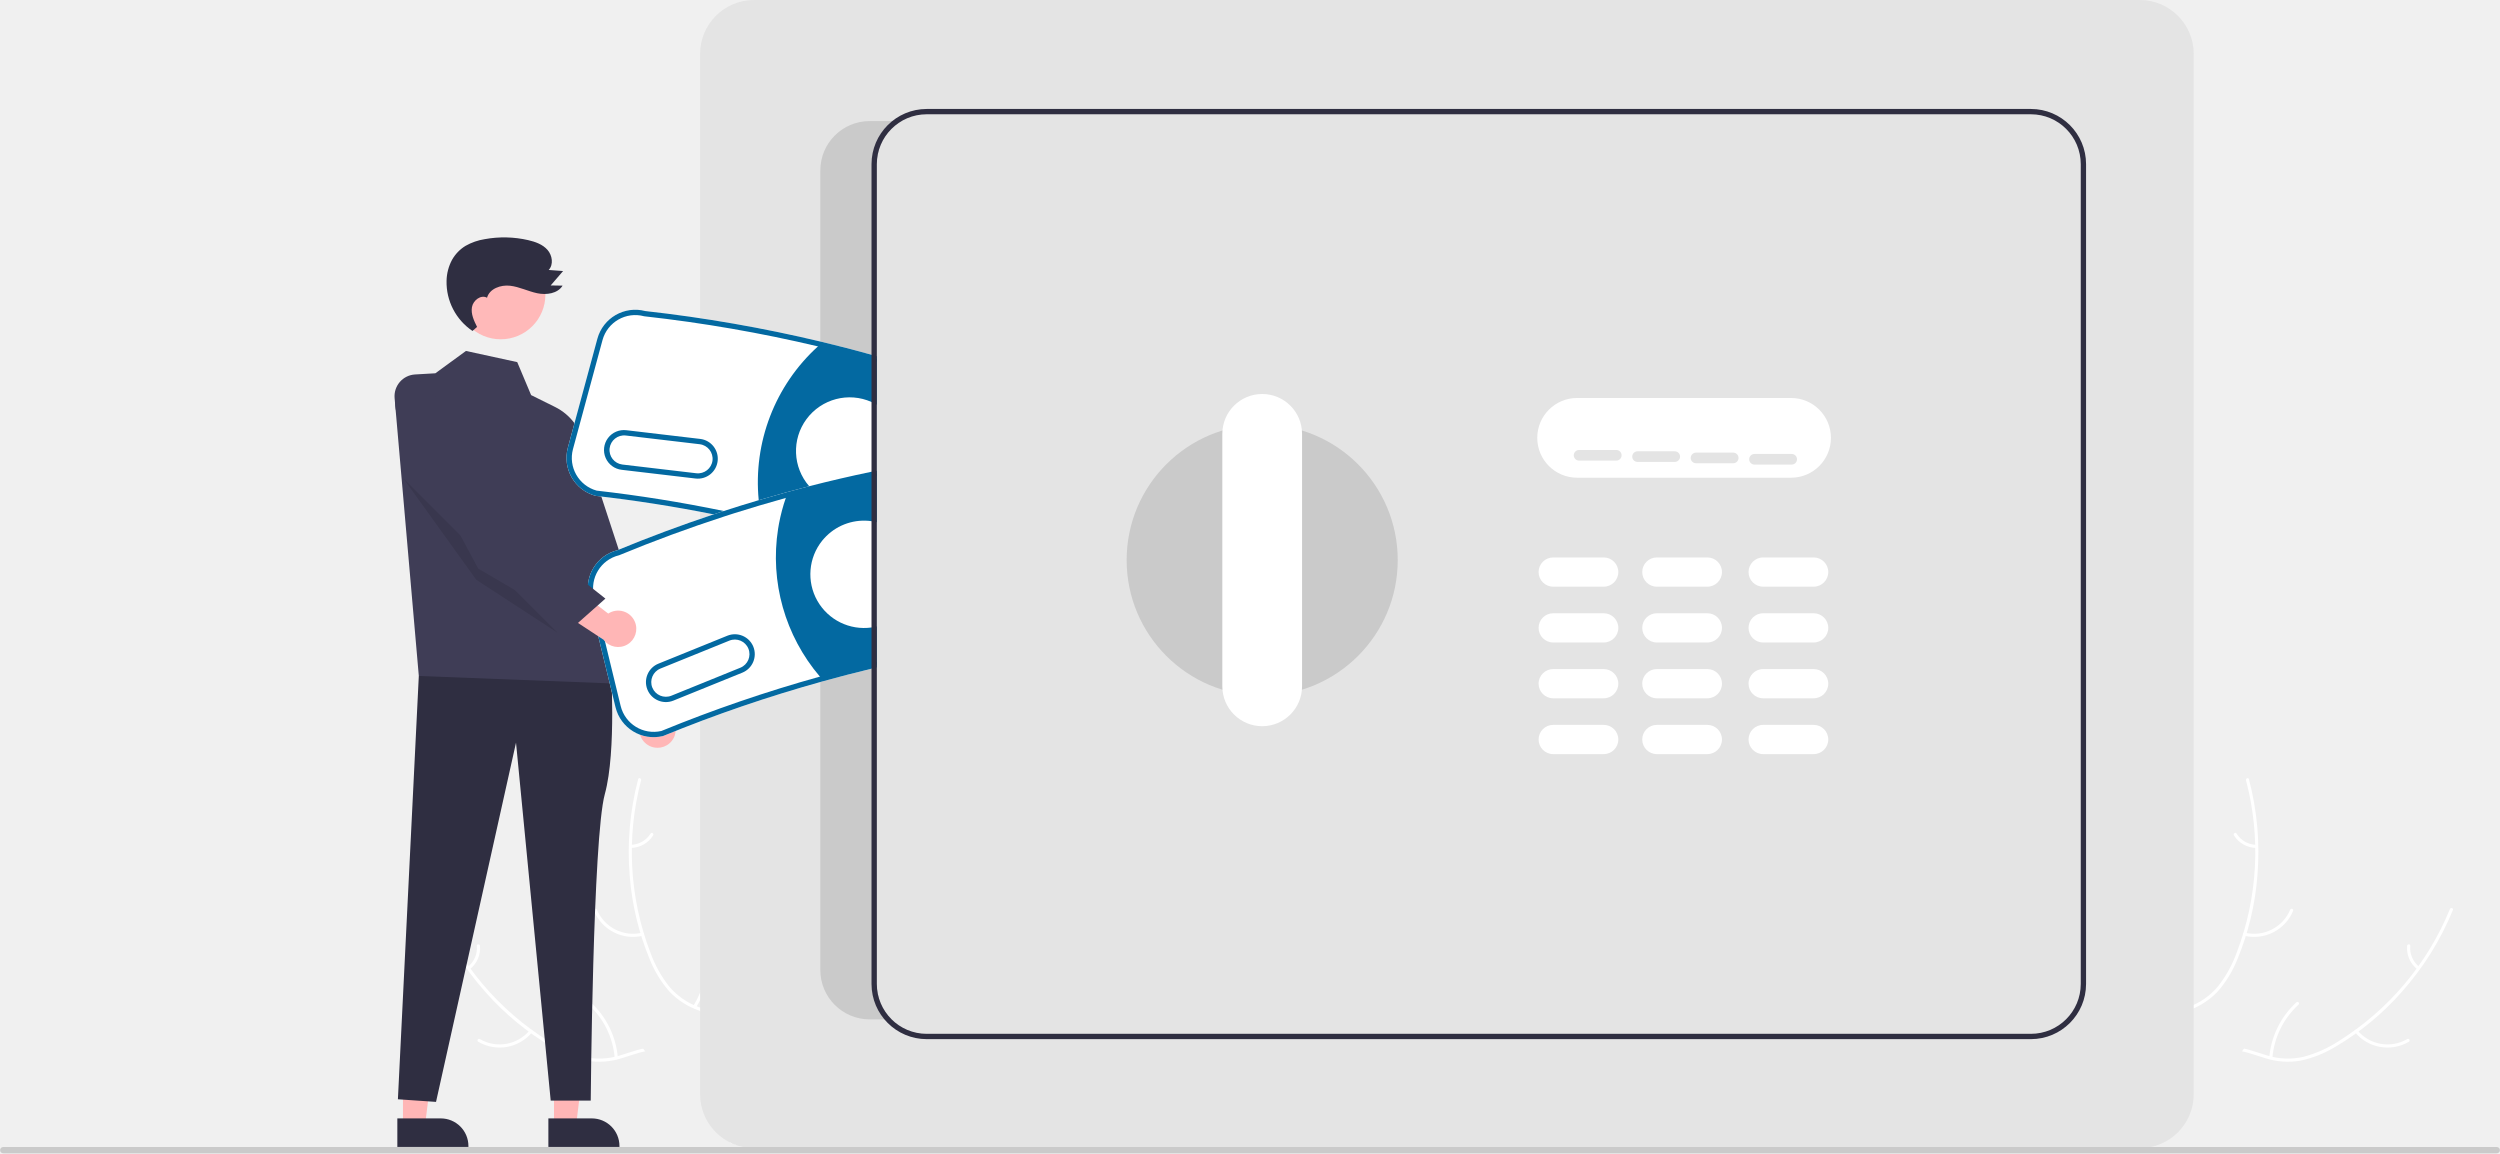
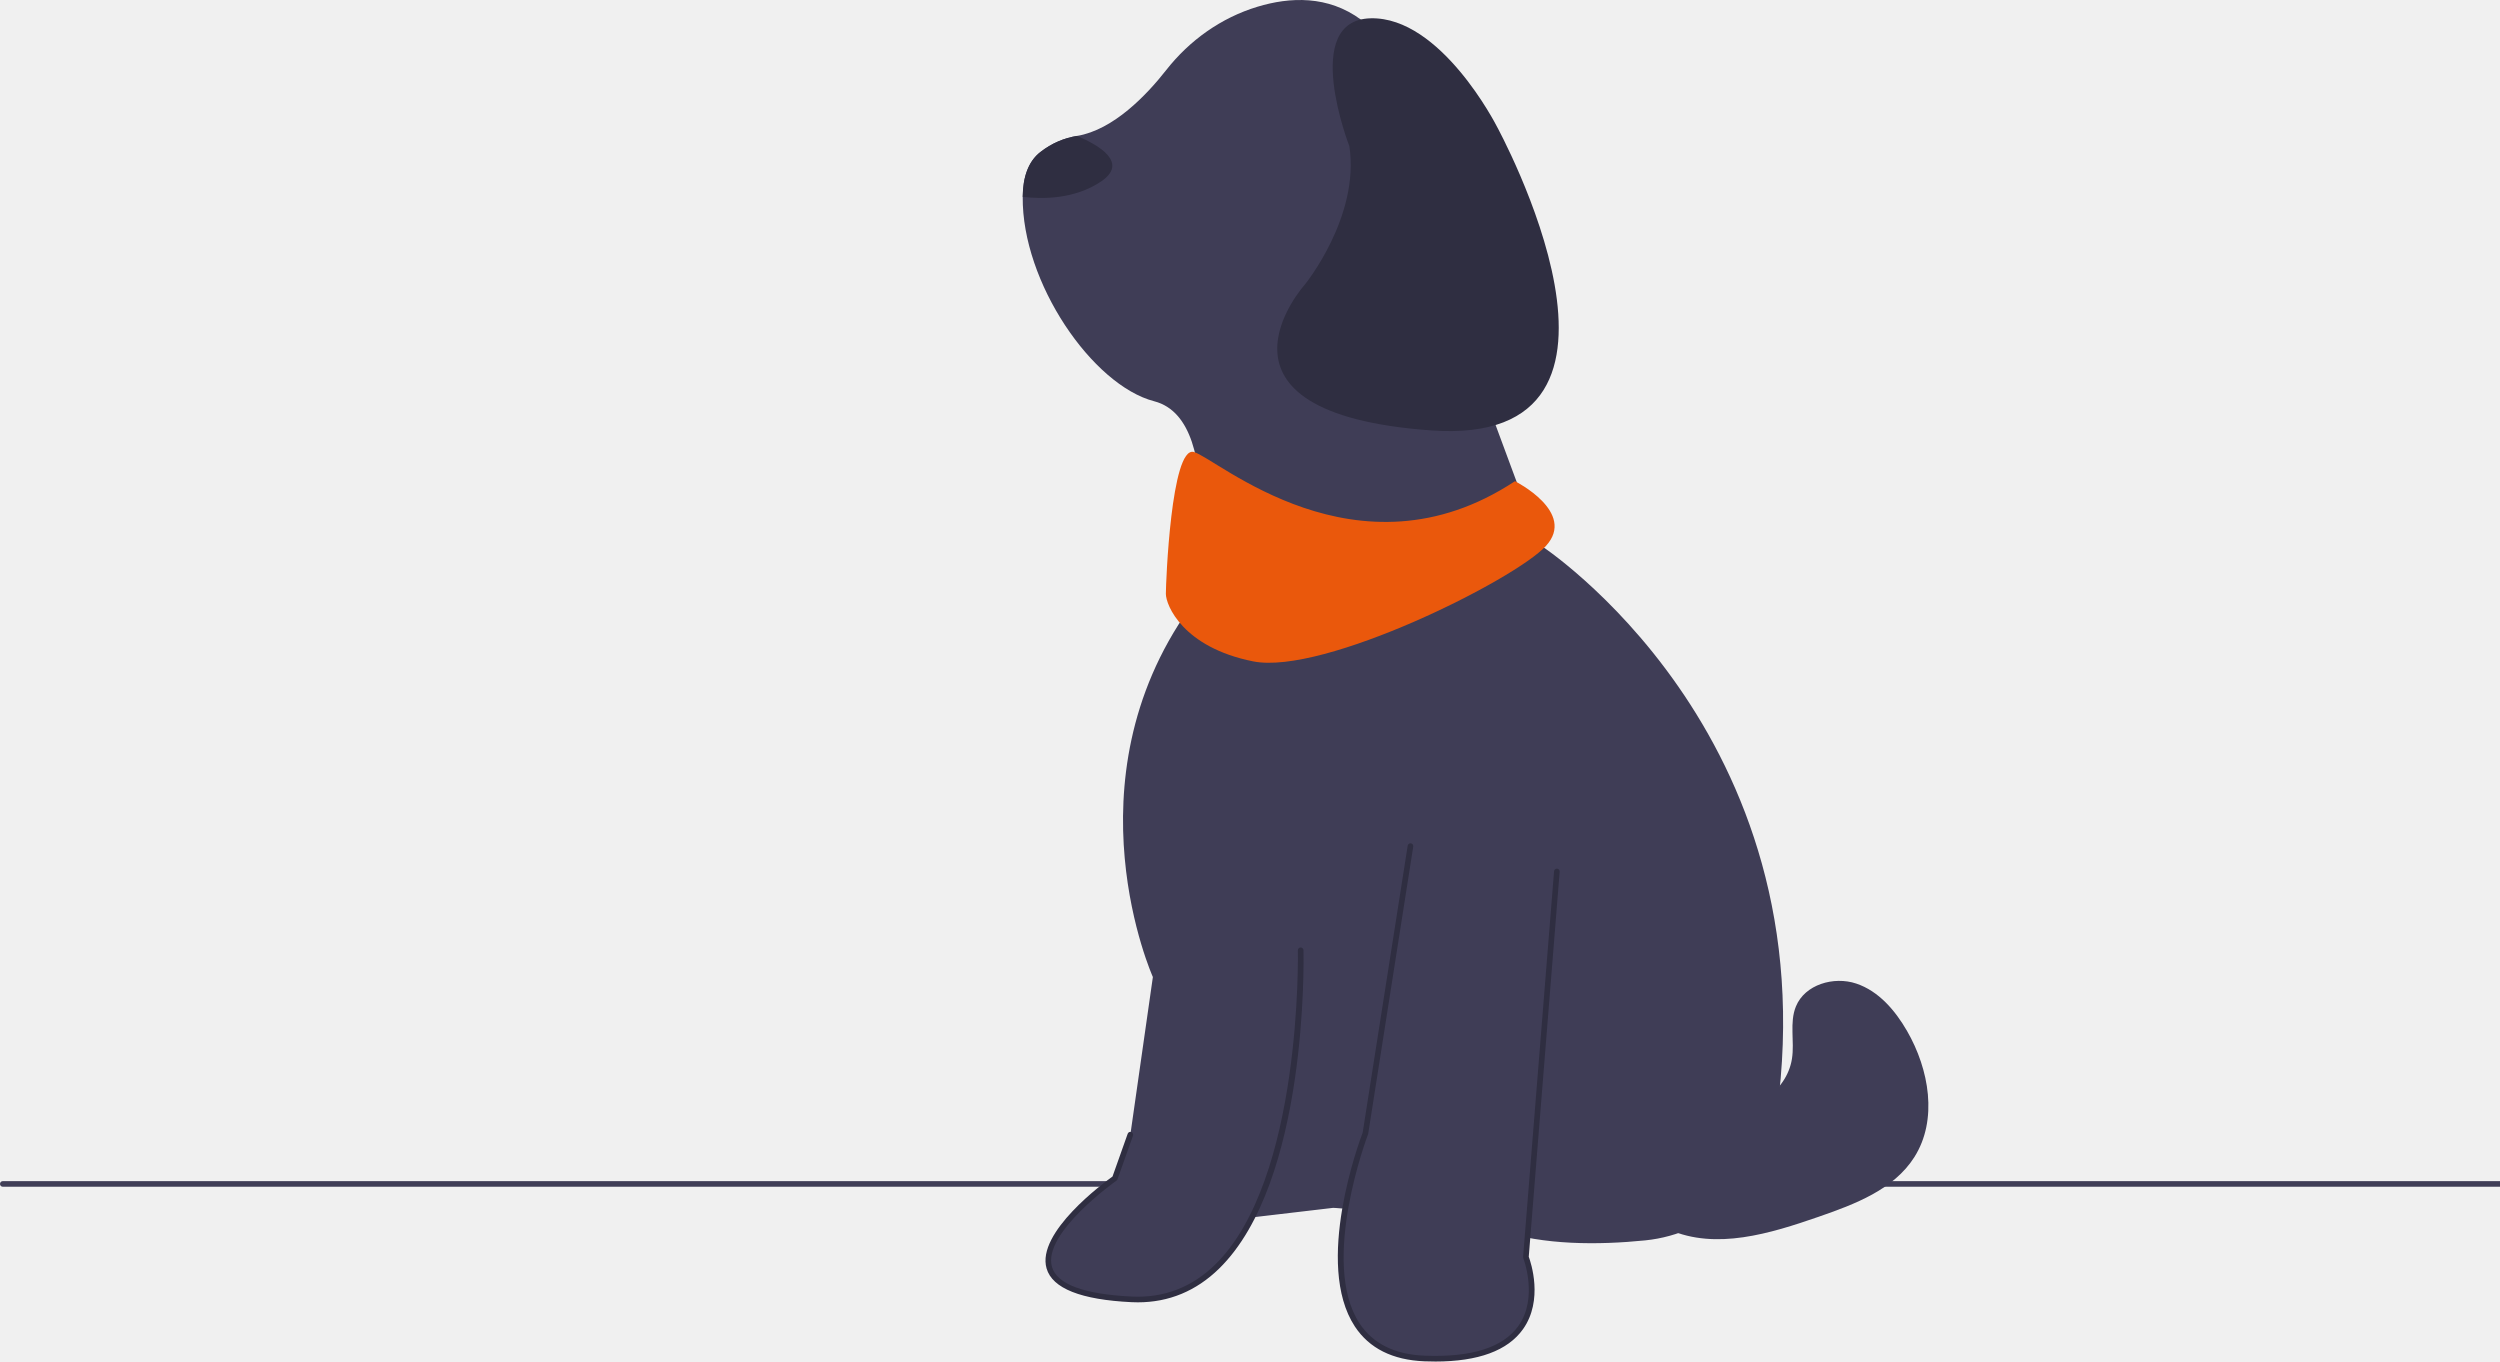
- <svg xmlns="http://www.w3.org/2000/svg" data-name="Layer 1" width="940.675" height="433.962" viewBox="0 0 940.675 433.962">
-   <path d="M329.153,642.833c-22.523-14.678-38.899-41.062-35.548-67.736a123.863,123.863,0,0,0,76.435,37.278c11.219,1.123,23.814,1.203,31.781,9.181,4.957,4.964,7.064,12.219,7.172,19.234.108,7.015-1.577,13.919-3.252,20.732l.412,1.702C379.287,662.231,351.676,657.511,329.153,642.833Z" transform="translate(-129.6623 -233.0189)" fill="#f0f0f0" />
-   <path d="M294.169,575.092a105.87,105.87,0,0,0,42.013,49.777,45.591,45.591,0,0,0,13.057,5.792,26.149,26.149,0,0,0,13.752-.528c4.18-1.223,8.313-2.957,12.718-3.142a16.011,16.011,0,0,1,12.09,5.027c3.962,3.993,6.252,9.171,8.316,14.312,2.292,5.709,4.582,11.675,9.25,15.903.566.512-.262,1.36-.827.848-8.121-7.357-9.015-19.159-15.398-27.694-2.979-3.982-7.175-7.091-12.306-7.223-4.487-.115-8.751,1.67-12.972,2.945a27.903,27.903,0,0,1-13.427,1.017,42.148,42.148,0,0,1-13.232-5.269,102.713,102.713,0,0,1-24.765-20.427A107.747,107.747,0,0,1,293.027,575.407c-.288-.704.857-1.014,1.142-.315Z" transform="translate(-129.6623 -233.0189)" fill="#fff" />
-   <path d="M329.878,621.438a15.884,15.884,0,0,1-20.255,3.572c-.657-.387-.085-1.426.572-1.038a14.708,14.708,0,0,0,18.835-3.361c.484-.589,1.329.241.848.827Z" transform="translate(-129.6623 -233.0189)" fill="#fff" />
-   <path d="M360.954,631.032a30.615,30.615,0,0,0-9.853-20.018c-.564-.514.264-1.362.827-.848a31.844,31.844,0,0,1,10.211,20.851c.062.761-1.123.772-1.185.015Z" transform="translate(-129.6623 -233.0189)" fill="#fff" />
-   <path d="M305.737,596.777a8.991,8.991,0,0,0,3.347-7.848c-.072-.76,1.113-.77,1.185-.015a10.075,10.075,0,0,1-3.683,8.69.612.612,0,0,1-.838.011.595.595,0,0,1-.011-.838Z" transform="translate(-129.6623 -233.0189)" fill="#fff" />
-   <path d="M370.433,526.285c.058.473.117.947.184,1.425a118.406,118.406,0,0,0,3.986,18.789c.134.477.278.959.425,1.432a124.827,124.827,0,0,0,21.468,40.635,121.223,121.223,0,0,0,12.53,13.5c6.233,5.766,13.45,11.523,17.3,18.798a20.798,20.798,0,0,1,1.087,2.333l-19.216,39.393c-.089.068-.168.14-.257.208l-.695,1.608c-.248-.199-.501-.411-.748-.61-.144-.115-.284-.239-.428-.353-.095-.079-.189-.159-.279-.225-.032-.026-.063-.053-.086-.075-.09-.066-.167-.137-.248-.199q-2.124-1.77-4.23-3.576c-.009-.004-.009-.004-.014-.018-10.676-9.203-20.678-19.377-28.817-30.746-.245-.342-.499-.688-.735-1.048a115.673,115.673,0,0,1-9.609-16.248,102.262,102.262,0,0,1-4.016-9.536,85.037,85.037,0,0,1-4.997-26.114c-.568-17.768,4.553-35.519,16.475-48.396C369.818,526.931,370.119,526.61,370.433,526.285Z" transform="translate(-129.6623 -233.0189)" fill="#f0f0f0" />
-   <path d="M370.89,526.618a105.87,105.87,0,0,0,3.576,65.039,45.591,45.591,0,0,0,6.938,12.486,26.149,26.149,0,0,0,11.298,7.858c4.073,1.54,8.418,2.644,12.046,5.148a16.011,16.011,0,0,1,6.627,11.293c.759,5.573-.529,11.087-1.977,16.435-1.607,5.938-3.371,12.08-2.189,18.267.143.75-1.028.928-1.171.179-2.055-10.763,4.337-20.725,4.379-31.383.019-4.973-1.46-9.982-5.477-13.176-3.513-2.793-7.993-3.935-12.13-5.459a27.903,27.903,0,0,1-11.333-7.272A42.148,42.148,0,0,1,374.083,593.86a102.712,102.712,0,0,1-7.475-31.22,107.747,107.747,0,0,1,3.18-36.459c.194-.735,1.295-.294,1.102.436Z" transform="translate(-129.6623 -233.0189)" fill="#fff" />
-   <path d="M371.497,585.122a15.884,15.884,0,0,1-18.323-9.343c-.291-.705.79-1.19,1.082-.484a14.708,14.708,0,0,0,17.062,8.656c.741-.179.916.993.179,1.171Z" transform="translate(-129.6623 -233.0189)" fill="#fff" />
-   <path d="M390.534,611.492a30.615,30.615,0,0,0,4.185-21.915c-.14-.75,1.031-.928,1.171-.179a31.844,31.844,0,0,1-4.401,22.796c-.409.645-1.361-.059-.955-.701Z" transform="translate(-129.6623 -233.0189)" fill="#fff" />
-   <path d="M367.07,550.896a8.991,8.991,0,0,0,7.397-4.251c.4-.65,1.353.055.955.701a10.075,10.075,0,0,1-8.173,4.721.612.612,0,0,1-.675-.496.595.595,0,0,1,.496-.675Z" transform="translate(-129.6623 -233.0189)" fill="#fff" />
-   <path d="M1016.501,642.833c22.523-14.678,38.899-41.062,35.548-67.736a123.863,123.863,0,0,1-76.435,37.278c-11.219,1.123-23.814,1.203-31.781,9.181-4.957,4.964-7.064,12.219-7.172,19.234-.108,7.015,1.577,13.919,3.252,20.732l-.412,1.702C966.366,662.231,993.978,657.511,1016.501,642.833Z" transform="translate(-129.6623 -233.0189)" fill="#f0f0f0" />
-   <path d="M1051.484,575.092a105.87,105.87,0,0,1-42.013,49.777,45.591,45.591,0,0,1-13.057,5.792,26.149,26.149,0,0,1-13.752-.528c-4.18-1.223-8.313-2.957-12.718-3.142a16.011,16.011,0,0,0-12.09,5.027c-3.962,3.993-6.252,9.171-8.316,14.312-2.292,5.709-4.582,11.675-9.25,15.903-.566.512.262,1.36.827.848,8.121-7.357,9.015-19.159,15.398-27.694,2.979-3.982,7.175-7.091,12.306-7.223,4.487-.115,8.751,1.67,12.972,2.945a27.902,27.902,0,0,0,13.427,1.017,42.148,42.148,0,0,0,13.232-5.269,102.713,102.713,0,0,0,24.765-20.427,107.747,107.747,0,0,0,19.411-31.025c.288-.704-.857-1.014-1.142-.315Z" transform="translate(-129.6623 -233.0189)" fill="#fff" />
-   <path d="M1015.776,621.438a15.884,15.884,0,0,0,20.255,3.572c.657-.387.085-1.426-.572-1.038a14.708,14.708,0,0,1-18.835-3.361c-.484-.589-1.329.241-.848.827Z" transform="translate(-129.6623 -233.0189)" fill="#fff" />
-   <path d="M984.699,631.032a30.615,30.615,0,0,1,9.853-20.018c.564-.514-.264-1.362-.827-.848a31.844,31.844,0,0,0-10.211,20.851c-.062.761,1.123.772,1.185.015Z" transform="translate(-129.6623 -233.0189)" fill="#fff" />
-   <path d="M1039.917,596.777a8.991,8.991,0,0,1-3.347-7.848c.072-.76-1.113-.77-1.185-.015a10.075,10.075,0,0,0,3.683,8.69.612.612,0,0,0,.838.011.595.595,0,0,0,.011-.838Z" transform="translate(-129.6623 -233.0189)" fill="#fff" />
-   <path d="M975.221,526.285c-.058.473-.117.947-.184,1.425a118.407,118.407,0,0,1-3.986,18.789c-.134.477-.278.959-.425,1.432a124.827,124.827,0,0,1-21.468,40.635,121.225,121.225,0,0,1-12.53,13.5c-6.233,5.766-13.45,11.523-17.3,18.798a20.796,20.796,0,0,0-1.087,2.333L937.456,662.59c.089.068.168.14.257.208l.695,1.608c.248-.199.501-.411.748-.61.144-.115.284-.239.428-.353.095-.079.189-.159.28-.225.032-.026.063-.053.086-.075.09-.066.167-.137.248-.199q2.124-1.77,4.23-3.576c.009-.004.009-.004.014-.018,10.676-9.203,20.678-19.377,28.817-30.746.245-.342.499-.688.735-1.048a115.673,115.673,0,0,0,9.609-16.248,102.26,102.26,0,0,0,4.016-9.536,85.036,85.036,0,0,0,4.997-26.114c.568-17.768-4.553-35.519-16.475-48.396C975.836,526.931,975.535,526.61,975.221,526.285Z" transform="translate(-129.6623 -233.0189)" fill="#f0f0f0" />
-   <path d="M974.764,526.618a105.87,105.87,0,0,1-3.576,65.039,45.591,45.591,0,0,1-6.938,12.486,26.149,26.149,0,0,1-11.298,7.858c-4.073,1.54-8.418,2.644-12.046,5.148a16.011,16.011,0,0,0-6.627,11.293c-.759,5.573.529,11.087,1.977,16.435,1.607,5.938,3.371,12.08,2.189,18.267-.143.75,1.028.928,1.171.179,2.055-10.763-4.337-20.725-4.379-31.383-.019-4.973,1.46-9.982,5.477-13.176,3.513-2.793,7.993-3.935,12.13-5.459a27.902,27.902,0,0,0,11.333-7.272A42.148,42.148,0,0,0,971.571,593.86a102.712,102.712,0,0,0,7.475-31.22,107.747,107.747,0,0,0-3.18-36.459c-.194-.735-1.295-.294-1.102.436Z" transform="translate(-129.6623 -233.0189)" fill="#fff" />
-   <path d="M974.157,585.122A15.884,15.884,0,0,0,992.48,575.779c.291-.705-.79-1.19-1.082-.484a14.708,14.708,0,0,1-17.062,8.656c-.741-.179-.916.993-.179,1.171Z" transform="translate(-129.6623 -233.0189)" fill="#fff" />
-   <path d="M955.12,611.492a30.615,30.615,0,0,1-4.185-21.915c.14-.75-1.031-.928-1.171-.179a31.844,31.844,0,0,0,4.401,22.796c.409.645,1.361-.059.955-.701Z" transform="translate(-129.6623 -233.0189)" fill="#fff" />
-   <path d="M978.584,550.896a8.991,8.991,0,0,1-7.397-4.251c-.4-.65-1.353.055-.955.701a10.075,10.075,0,0,0,8.173,4.721.612.612,0,0,0,.675-.496.595.595,0,0,0-.496-.675Z" transform="translate(-129.6623 -233.0189)" fill="#fff" />
-   <path d="M373.514,513.394a6.803,6.803,0,0,1-1.614-10.306l-11.981-20.999,12.537.81,9.455,19.817A6.84,6.84,0,0,1,373.514,513.394Z" transform="translate(-129.6623 -233.0189)" fill="#ffb6b6" />
-   <polygon points="151.623 423.528 159.918 423.528 163.864 391.535 151.622 391.536 151.623 423.528" fill="#ffb6b6" />
-   <path d="M279.17,653.839l16.335-.001h.001A10.41,10.41,0,0,1,305.915,664.248v.338l-26.745.001Z" transform="translate(-129.6623 -233.0189)" fill="#2f2e41" />
-   <polygon points="208.454 423.528 216.748 423.528 220.694 391.535 208.452 391.536 208.454 423.528" fill="#ffb6b6" />
-   <path d="M336,653.839l16.335-.001h.001a10.41,10.41,0,0,1,10.41,10.41v.338l-26.745.001Z" transform="translate(-129.6623 -233.0189)" fill="#2f2e41" />
-   <path d="M359.444,482.991s2.281,32.489-2.212,48.851-5.296,115.312-5.296,115.312H336.876l-13.054-134.691L293.727,647.629l-14.346-.986,7.867-159.275Z" transform="translate(-129.6623 -233.0189)" fill="#2f2e41" />
-   <path d="M293.473,373.473l11.514-8.402,19.293,4.201,5.223,12.409,8.999,4.462a20.399,20.399,0,0,1,11.127,15.352l12.856,88.78-75.236-2.908-9.108-104.556a8.197,8.197,0,0,1,7.69-8.894Z" transform="translate(-129.6623 -233.0189)" fill="#3f3d56" />
-   <polygon points="213.6 160.059 220.549 169.426 250.815 261.738 236.628 267.418 213.911 224.403 213.6 160.059" fill="#3f3d56" />
-   <circle cx="188.411" cy="110.861" r="16.804" fill="#ffb9b9" />
-   <polygon points="151.778 179.997 179.2 218.137 209.852 238.125 151.778 179.997" opacity="0.1" />
-   <path d="M309.168,356.028c-1.169-2.334-2.371-4.874-1.925-7.445s3.398-4.812,5.675-3.537c.945-3.415,5.128-4.91,8.649-4.515s6.764,2.093,10.231,2.822,7.678.151,9.553-2.856l-4.484-.078,4.669-5.416-5.413-.405c1.875-2.023,1.377-5.461-.438-7.538s-4.569-3.06-7.257-3.682a40.428,40.428,0,0,0-16.342-.376A21.245,21.245,0,0,0,304.826,325.528a14.445,14.445,0,0,0-5.076,5.264,17.377,17.377,0,0,0-2.062,7.919,22.145,22.145,0,0,0,9.757,18.837" transform="translate(-129.6623 -233.0189)" fill="#2f2e41" />
-   <path d="M934.835,665.019H413.347a20.279,20.279,0,0,1-20.256-20.256V253.275a20.279,20.279,0,0,1,20.256-20.256H934.835a20.279,20.279,0,0,1,20.256,20.256V644.763A20.279,20.279,0,0,1,934.835,665.019Z" transform="translate(-129.6623 -233.0189)" fill="#e4e4e4" />
-   <path d="M803.587,412.769H723.086a15,15,0,0,1,0-30h80.5a15,15,0,0,1,0,30Z" transform="translate(-129.6623 -233.0189)" fill="#fff" />
-   <path d="M733.087,453.769h-19a5.5,5.5,0,0,1,0-11h19a5.5,5.5,0,0,1,0,11Z" transform="translate(-129.6623 -233.0189)" fill="#fff" />
-   <path d="M812.087,453.769h-19a5.5,5.5,0,0,1,0-11h19a5.5,5.5,0,0,1,0,11Z" transform="translate(-129.6623 -233.0189)" fill="#fff" />
-   <path d="M772.087,453.769h-19a5.5,5.5,0,0,1,0-11h19a5.5,5.5,0,0,1,0,11Z" transform="translate(-129.6623 -233.0189)" fill="#fff" />
-   <path d="M733.087,474.769h-19a5.5,5.5,0,0,1,0-11h19a5.5,5.5,0,0,1,0,11Z" transform="translate(-129.6623 -233.0189)" fill="#fff" />
-   <path d="M812.087,474.769h-19a5.5,5.5,0,0,1,0-11h19a5.5,5.5,0,0,1,0,11Z" transform="translate(-129.6623 -233.0189)" fill="#fff" />
-   <path d="M772.087,474.769h-19a5.5,5.5,0,0,1,0-11h19a5.5,5.5,0,0,1,0,11Z" transform="translate(-129.6623 -233.0189)" fill="#fff" />
-   <path d="M733.087,495.769h-19a5.5,5.5,0,0,1,0-11h19a5.5,5.5,0,0,1,0,11Z" transform="translate(-129.6623 -233.0189)" fill="#fff" />
-   <path d="M812.087,495.769h-19a5.5,5.5,0,0,1,0-11h19a5.5,5.5,0,0,1,0,11Z" transform="translate(-129.6623 -233.0189)" fill="#fff" />
-   <path d="M772.087,495.769h-19a5.5,5.5,0,0,1,0-11h19a5.5,5.5,0,0,1,0,11Z" transform="translate(-129.6623 -233.0189)" fill="#fff" />
-   <path d="M733.087,516.769h-19a5.5,5.5,0,0,1,0-11h19a5.5,5.5,0,1,1,0,11Z" transform="translate(-129.6623 -233.0189)" fill="#fff" />
-   <path d="M812.087,516.769h-19a5.5,5.5,0,0,1,0-11h19a5.5,5.5,0,1,1,0,11Z" transform="translate(-129.6623 -233.0189)" fill="#fff" />
-   <path d="M772.087,516.769h-19a5.5,5.5,0,0,1,0-11h19a5.5,5.5,0,1,1,0,11Z" transform="translate(-129.6623 -233.0189)" fill="#fff" />
-   <circle cx="474.924" cy="210.75" r="51" fill="#cacaca" />
-   <path d="M604.587,506.269a15.017,15.017,0,0,1-15-15v-95a15,15,0,1,1,30,0v95A15.017,15.017,0,0,1,604.587,506.269Z" transform="translate(-129.6623 -233.0189)" fill="#fff" />
-   <path d="M737.823,406.328h-14a2,2,0,0,1,0-4h14a2,2,0,1,1,0,4Z" transform="translate(-129.6623 -233.0189)" fill="#e4e4e4" />
-   <path d="M759.823,406.828h-14a2,2,0,0,1,0-4h14a2,2,0,1,1,0,4Z" transform="translate(-129.6623 -233.0189)" fill="#e4e4e4" />
-   <path d="M781.823,407.328h-14a2,2,0,0,1,0-4h14a2,2,0,1,1,0,4Z" transform="translate(-129.6623 -233.0189)" fill="#e4e4e4" />
-   <path d="M803.823,407.828h-14a2,2,0,0,1,0-4h14a2,2,0,1,1,0,4Z" transform="translate(-129.6623 -233.0189)" fill="#e4e4e4" />
-   <path d="M459.587,603.268a18.693,18.693,0,0,0,5.56,13.31h-8.261a18.559,18.559,0,0,1-18.559-18.559V297.137a18.559,18.559,0,0,1,18.559-18.559h12.021a18.744,18.744,0,0,0-9.32,16.2Z" transform="translate(-129.6623 -233.0189)" fill="#cacaca" />
-   <path d="M1069.147,666.981H130.853a1.191,1.191,0,0,1,0-2.381h938.294a1.191,1.191,0,0,1,0,2.381Z" transform="translate(-129.6623 -233.0189)" fill="#cacaca" />
-   <path d="M457.587,366.498q-9.48-2.655-19.03-4.92a543.559,543.559,0,0,0-66.09-11.52,14.785,14.785,0,0,0-18.03,10.41l-11.11,41a14.777,14.777,0,0,0,10.39,18.11l.15.03c14.7,1.67,29.54,3.99,44.3,6.95,1.32.26,2.63.53,3.95.81q7.095,1.47,14.15,3.14c2.06.48,4.11.98,6.17,1.49q8.31,2.07,16.63,4.41,9.255,2.61,18.52,5.57c.67.2,1.34.41,2,.63v-75.54C458.927,366.868,458.257,366.678,457.587,366.498Z" transform="translate(-129.6623 -233.0189)" fill="#fff" />
-   <path d="M457.587,366.498q-9.48-2.655-19.03-4.92a543.559,543.559,0,0,0-66.09-11.52,14.785,14.785,0,0,0-18.03,10.41l-11.11,41a14.777,14.777,0,0,0,10.39,18.11l.15.03c14.7,1.67,29.54,3.99,44.3,6.95,1.32.26,2.63.53,3.95.81q7.095,1.47,14.15,3.14c2.06.48,4.11.98,6.17,1.49q8.31,2.07,16.63,4.41,9.255,2.61,18.52,5.57c.67.2,1.34.41,2,.63v-2.11c-.67-.21-1.34-.42-2-.63q-8.52-2.715-17.02-5.11-3.18-.915-6.36-1.77-5.73-1.545-11.43-2.96-3.03-.765-6.05-1.47c-.15-.04-.31-.07-.46-.11q-5.145-1.215-10.31-2.32c-1.32-.28-2.64-.56-3.96-.83-15.92-3.3-31.96-5.87-47.83-7.67a12.777,12.777,0,0,1-8.91-15.63l11.11-41.01a12.767,12.767,0,0,1,15.65-8.97l.15.02a541.782,541.782,0,0,1,65.26,11.32c.22.06.44.11.66.16q9.781,2.34,19.5,5.06c.66.18,1.33.37,2,.57v-2.08C458.927,366.868,458.257,366.678,457.587,366.498Z" transform="translate(-129.6623 -233.0189)" fill="#0369a1" />
-   <path d="M459.587,368.108v73.44c-.67-.22-1.33-.43-2-.64q-8.865-2.835-17.79-5.34-8.566-2.43-17.19-4.57c-2.04-.5-4.07-.99-6.11-1.47-.08-.36-.16-.72-.23-1.08-.37-1.72-.66-3.46-.88-5.21-.1-.67-.17-1.34-.24-2.02a69.067,69.067,0,0,1,22.28-57.86c.29-.28.59-.55.89-.81q9.69,2.31,19.27,5C458.257,367.718,458.927,367.908,459.587,368.108Z" transform="translate(-129.6623 -233.0189)" fill="#0369a1" />
-   <path d="M393.177,398.178l-27.81-3.28a7.502,7.502,0,1,0-1.76,14.9l27.81,3.28a7.502,7.502,0,0,0,1.76-14.9Zm4.58,8.1a5.506,5.506,0,0,1-6.11,4.81l-27.81-3.28a5.498,5.498,0,0,1,1.29-10.92l27.81,3.28A5.52,5.52,0,0,1,397.757,406.278Z" transform="translate(-129.6623 -233.0189)" fill="#0369a1" />
-   <path d="M459.587,385.308v34.83a16.298,16.298,0,0,1-2,1.02,20.168,20.168,0,0,1-21.84-3.54c-.28-.25-.56-.52-.83-.8-.27-.27-.53-.56-.78-.85a20.186,20.186,0,0,1,23.45-31.69A20.895,20.895,0,0,1,459.587,385.308Z" transform="translate(-129.6623 -233.0189)" fill="#fff" />
-   <path d="M457.587,410.518q-11.804,2.46-23.45,5.45-4.35,1.11-8.67,2.3-5.16,1.425-10.32,2.95-6.584,1.95-13.15,4.08c-1.27.42-2.55.84-3.83,1.26-12.17,4.06-24.26,8.56-36.15,13.47a14.787,14.787,0,0,0-10.79,17.81l10.03,41.28a14.779,14.779,0,0,0,17.83,10.86l.14-.05a533.852,533.852,0,0,1,59.93-20.52q9.12-2.535,18.43-4.78c.67-.16,1.33-.32,2-.47v-74.05C458.917,410.228,458.257,410.368,457.587,410.518Z" transform="translate(-129.6623 -233.0189)" fill="#fff" />
-   <path d="M457.587,410.518q-11.804,2.46-23.45,5.45-4.35,1.11-8.67,2.3-5.16,1.425-10.32,2.95-6.584,1.95-13.15,4.08c-1.27.42-2.55.84-3.83,1.26-12.17,4.06-24.26,8.56-36.15,13.47a14.787,14.787,0,0,0-10.79,17.81l10.03,41.28a14.779,14.779,0,0,0,17.83,10.86l.14-.05a533.852,533.852,0,0,1,59.93-20.52q9.12-2.535,18.43-4.78c.67-.16,1.33-.32,2-.47v-2.06c-.67.16-1.33.32-2,.48-.5.12-1.01.24-1.51.36q-8.82,2.145-17.45,4.54c-.15.04-.31.09-.46.13a533.386,533.386,0,0,0-59.63,20.45,12.788,12.788,0,0,1-15.34-9.41l-10.02-41.28a12.772,12.772,0,0,1,9.38-15.41l.15-.05c12.95-5.36,26.13-10.22,39.41-14.54,1.28-.42,2.56-.83,3.84-1.24q4.71-1.485,9.43-2.89,4.98-1.485,9.95-2.86.33-.09.66-.18,4.86-1.335,9.75-2.58,10.845-2.76,21.84-5.07c.66-.14,1.33-.28,2-.41v-2.03C458.917,410.228,458.257,410.368,457.587,410.518Z" transform="translate(-129.6623 -233.0189)" fill="#0369a1" />
-   <path d="M459.587,411.118v72.01c-.66.15-1.33.3-2,.46q-9.39,2.28-18.7,4.86-.375-.42-.72-.84a69.12,69.12,0,0,1-15.73-55.61c.05-.33.11-.67.17-1,.05-.32.11-.65.17-.97a68.508,68.508,0,0,1,2.56-9.65c.13-.38.26-.76.4-1.14q4.575-1.26,9.18-2.42,11.265-2.91,22.67-5.29C458.247,411.378,458.917,411.248,459.587,411.118Z" transform="translate(-129.6623 -233.0189)" fill="#0369a1" />
-   <path d="M413.117,476.348a7.509,7.509,0,0,0-9.77-4.13l-25.95,10.52a7.5,7.5,0,0,0,5.64,13.9l25.95-10.52A7.517,7.517,0,0,0,413.117,476.348Zm-4.88,7.91-25.95,10.53a5.504,5.504,0,0,1-4.14-10.2l25.95-10.52a5.499,5.499,0,1,1,4.14,10.19Z" transform="translate(-129.6623 -233.0189)" fill="#0369a1" />
-   <path d="M459.587,429.508v39.21a19.611,19.611,0,0,1-2,.4,20.205,20.205,0,0,1-18.52-32.71c.23-.29.47-.57.73-.84.24-.28.5-.55.77-.81a20.197,20.197,0,0,1,17.02-5.64A17.2,17.2,0,0,1,459.587,429.508Z" transform="translate(-129.6623 -233.0189)" fill="#fff" />
-   <path d="M457.587,361.288v99.81c.67-.22,1.34-.43,2-.63v-98.27C458.917,361.888,458.257,361.588,457.587,361.288Zm0,0v99.81c.67-.22,1.34-.43,2-.63v-98.27C458.917,361.888,458.257,361.588,457.587,361.288Zm0,0v99.81c.67-.22,1.34-.43,2-.63v-98.27C458.917,361.888,458.257,361.588,457.587,361.288Zm0,7.29v115.01c.67-.16,1.34-.31,2-.46v-113.98C458.917,368.948,458.247,368.758,457.587,368.578Zm0,0v115.01c.67-.16,1.34-.31,2-.46v-113.98C458.917,368.948,458.247,368.758,457.587,368.578Zm0,0v115.01c.67-.16,1.34-.31,2-.46v-113.98C458.917,368.948,458.247,368.758,457.587,368.578Zm0,0v115.01c.67-.16,1.34-.31,2-.46v-113.98C458.917,368.948,458.247,368.758,457.587,368.578Zm0,0v116.05c.67-.16,1.33-.32,2-.47v-115.01C458.917,368.948,458.247,368.758,457.587,368.578Zm436.25-94.56H478.347a20.795,20.795,0,0,0-20.76,20.76v308.49a20.785,20.785,0,0,0,20.76,20.75H893.837a20.775,20.775,0,0,0,20.75-20.75v-308.49A20.777,20.777,0,0,0,893.837,274.018Zm18.75,329.25a18.769,18.769,0,0,1-18.75,18.75H478.347a18.778,18.778,0,0,1-18.76-18.75v-308.49a18.788,18.788,0,0,1,18.76-18.76H893.837a18.772,18.772,0,0,1,18.75,18.76Zm-455-234.69v114c.67-.16,1.33-.32,2-.48v-112.95C458.917,368.948,458.247,368.758,457.587,368.578Zm0,0v115.01c.67-.16,1.34-.31,2-.46v-113.98C458.917,368.948,458.247,368.758,457.587,368.578Zm0,0v115.01c.67-.16,1.34-.31,2-.46v-113.98C458.917,368.948,458.247,368.758,457.587,368.578Zm0,0v115.01c.67-.16,1.34-.31,2-.46v-113.98C458.917,368.948,458.247,368.758,457.587,368.578Zm0-7.29v99.81c.67-.22,1.34-.43,2-.63v-98.27C458.917,361.888,458.257,361.588,457.587,361.288Zm0,0v99.81c.67-.22,1.34-.43,2-.63v-98.27C458.917,361.888,458.257,361.588,457.587,361.288Z" transform="translate(-129.6623 -233.0189)" fill="#2f2e41" />
-   <path d="M368.513,466.893a6.803,6.803,0,0,0-9.99-3.003l-19.171-14.73L338.446,461.69l18.344,12.067a6.84,6.84,0,0,0,11.723-6.864Z" transform="translate(-129.6623 -233.0189)" fill="#ffb6b6" />
-   <path d="M291.262,377.995l-6.308-2.981s-10.163,2.859-5.225,16.297l29.879,55.664,36.479,21.357,11.372-10.077-36.505-28.884Z" transform="translate(-129.6623 -233.0189)" fill="#3f3d56" />
+ <svg xmlns="http://www.w3.org/2000/svg" width="888" height="483.611" viewBox="0 0 888 483.611">
+   <path d="m1,421.535h887v-2H1c-.552,0-1,.448-1,1h0c0,.552.448,1,1,1Z" fill="#3f3d56" />
+   <path d="m406,438.535c5,24,33.5-5.5,33.5-5.5l34-4s21.5.5,35.5,11.5,23.5-3.5,23.5-3.5c15.773,5.258,35.097,5.236,51.833,3.553,24.116-2.426,43.446-21.04,46.76-45.05,18.697-135.441-84.093-202.002-84.093-202.002l-30-81s9.5-23.5,12.5-44.5-19-41-46-61c-11.812-8.75-25.348-8.121-36.837-4.645-12.889,3.899-24.132,11.918-32.44,22.516-6.883,8.78-18.687,21.215-31.663,23.369-4.49.74-8.92,2.52-13.06,5.76-4.28,3.35-6.17,8.94-6.23,15.89-.32,30.36,24.75,66.91,46.73,72.61,27,7,12.5,73.5,12.5,73.5-44,62-13,131-13,131l-8,56s-.5,11.5,4.5,35.5l0-0Z" fill="#3f3d56" />
+   <path d="m553,309.535l-11,137s15,38-36,36-21-80-21-80l16-102" fill="#3f3d56" />
+   <path d="m509.795,483.611c-1.247,0-2.523-.025-3.834-.077-11.29-.442-19.604-4.601-24.711-12.358-14.603-22.182,1.639-65.906,2.778-68.899l15.983-101.896c.086-.546.594-.913,1.144-.833.545.086.918.598.833,1.144l-16,102c-.012.069-.029.138-.055.204-.175.452-17.252,45.556-3.012,67.184,4.732,7.187,12.51,11.042,23.117,11.458,16.652.649,27.853-2.903,33.298-10.568,7.124-10.028,1.787-23.927,1.732-24.066-.056-.142-.078-.295-.066-.446l11-137c.044-.55.517-.951,1.077-.917.551.045.961.526.917,1.077l-10.982,136.775c.727,1.961,5.282,15.404-2.039,25.724-5.417,7.636-15.898,11.497-31.181,11.497Z" fill="#2f2e41" />
+   <path d="m462,337.535s3,127-60,124-6-43-6-43l5.5-15.5" fill="#3f3d56" />
+   <path d="m404.162,462.587c-.731,0-1.467-.018-2.21-.053-17.988-.856-28.152-4.887-30.208-11.979-3.704-12.779,20.439-30.521,23.419-32.653l5.395-15.201c.185-.521.756-.793,1.276-.608s.793.756.608,1.276l-5.5,15.5c-.069.196-.198.365-.368.484-.264.186-26.377,18.685-22.909,30.646,1.792,6.181,11.341,9.726,28.382,10.537,11.349.546,21.297-3.271,29.551-11.329,30.952-30.216,29.421-110.838,29.401-111.648-.013-.552.424-1.01.977-1.023.522.001,1.01.425,1.023.977.079,3.346,1.572,82.298-30.003,113.125-8.128,7.936-17.82,11.95-28.835,11.95Z" fill="#2f2e41" />
+   <path d="m363.27,69.925c7.18.86,18.42.82,27.73-5.39,9.97-6.65-.38-12.85-8.44-16.26-4.49.74-8.92,2.52-13.06,5.76-4.28,3.35-6.17,8.94-6.23,15.89Z" fill="#2f2e41" />
+   <path d="m479.298,51.944s-17.45-44.816,7.542-45.444,44.733,38.21,44.733,38.21c0,0,62.728,114.342-23.214,108.176-85.942-6.166-44.874-51.811-44.874-51.811,0,0,19.602-24.099,15.813-49.132h-0v-0h0s0-0,0-0Z" fill="#2f2e41" />
+   <path d="m575.039,386.851c11.068,4.924,22.632,9.948,34.736,9.467s24.842-8.276,26.728-20.241c.974-6.177-.957-12.804,1.408-18.593,3.182-7.789,13.447-10.792,21.426-8.123s13.841,9.552,18.044,16.841c7.863,13.637,11.014,31.535,2.583,44.828-7.309,11.524-21.171,16.731-34.065,21.197-17.175,5.949-36.351,11.854-52.994,4.546-16.738-7.35-25.856-28.584-19.658-45.782" fill="#3f3d56" />
+   <path d="m538.114,170.921s22,11,11,23-79,46-104,41-31-20-31-24,1.886-52.387,9.886-50.387,58.114,47.387,114.114,10.387Z" fill="#ea580c" />
</svg>
